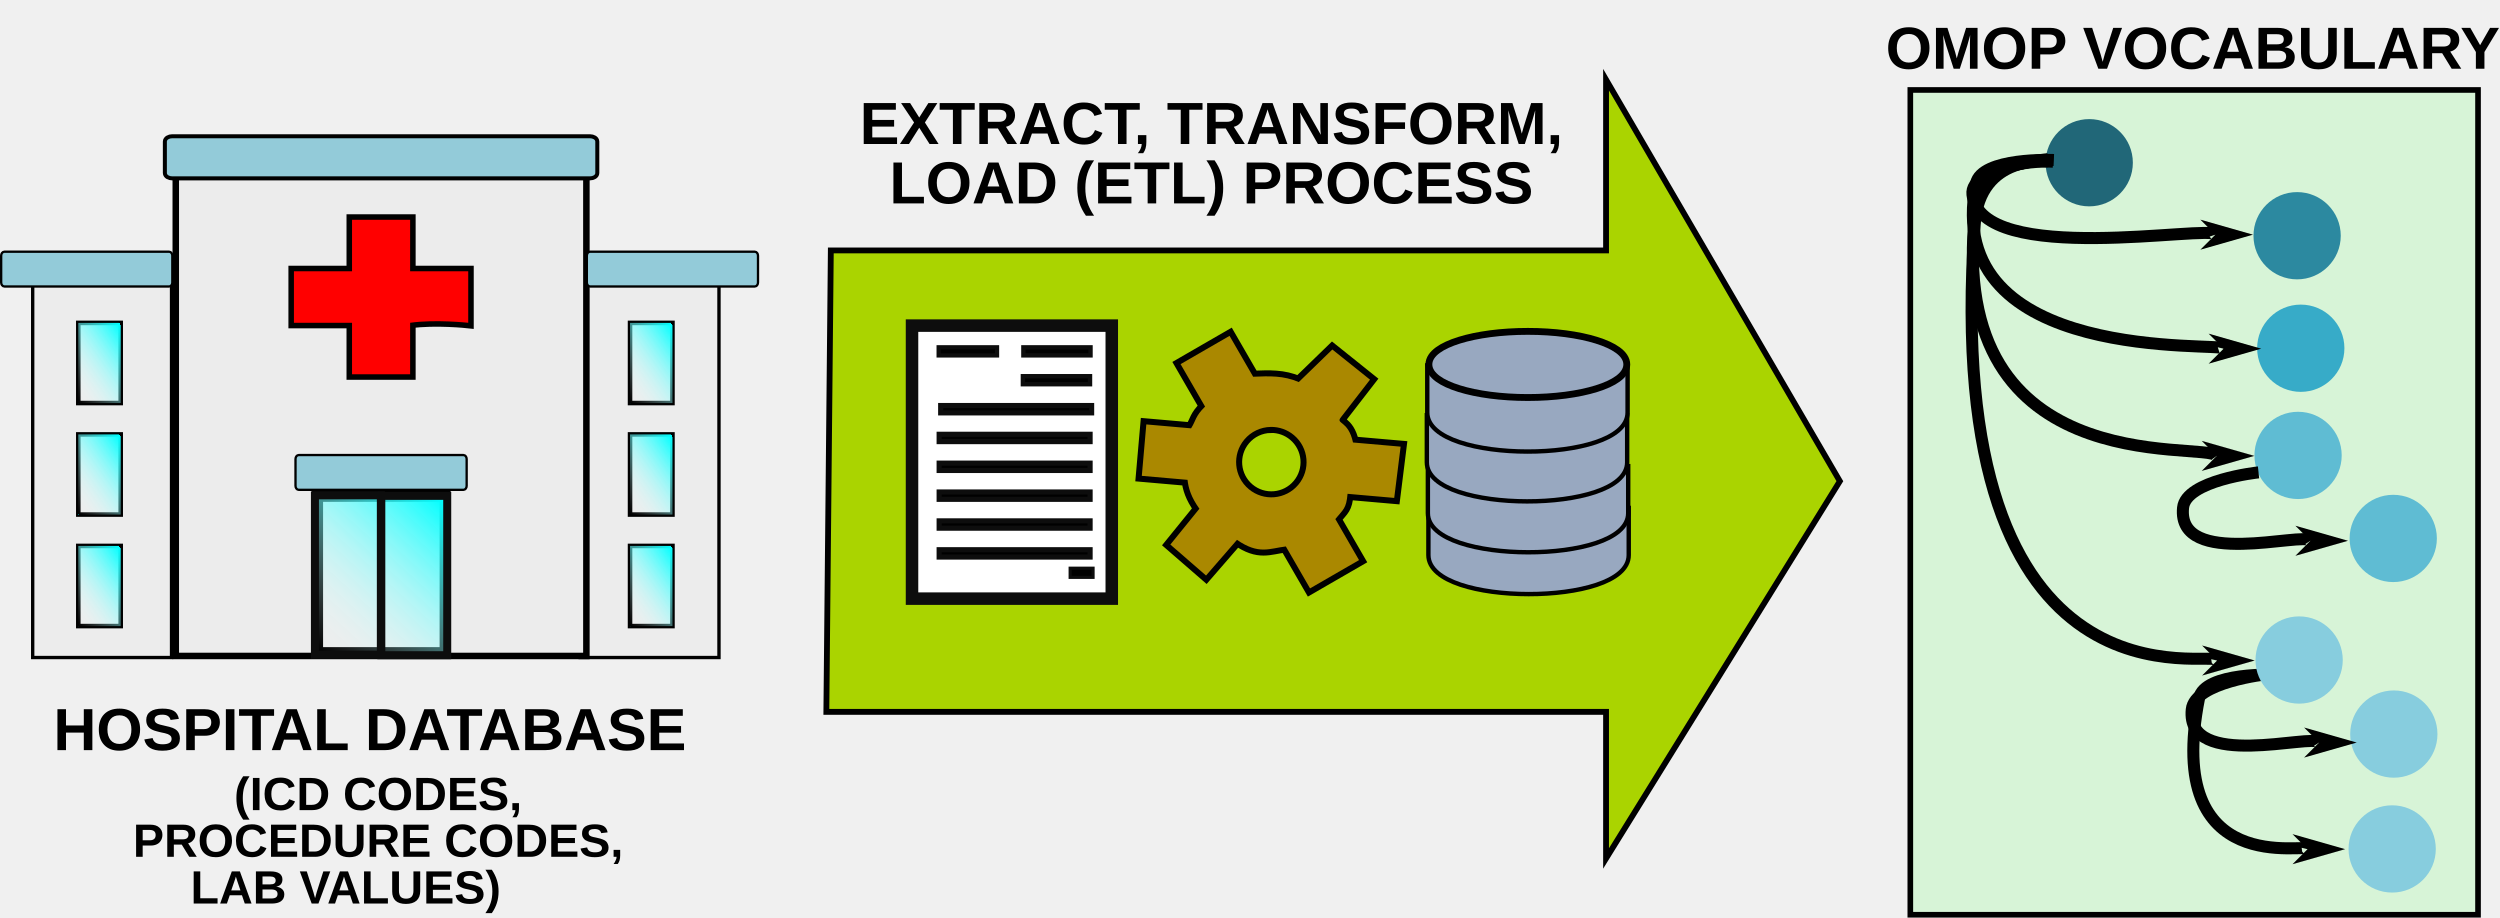
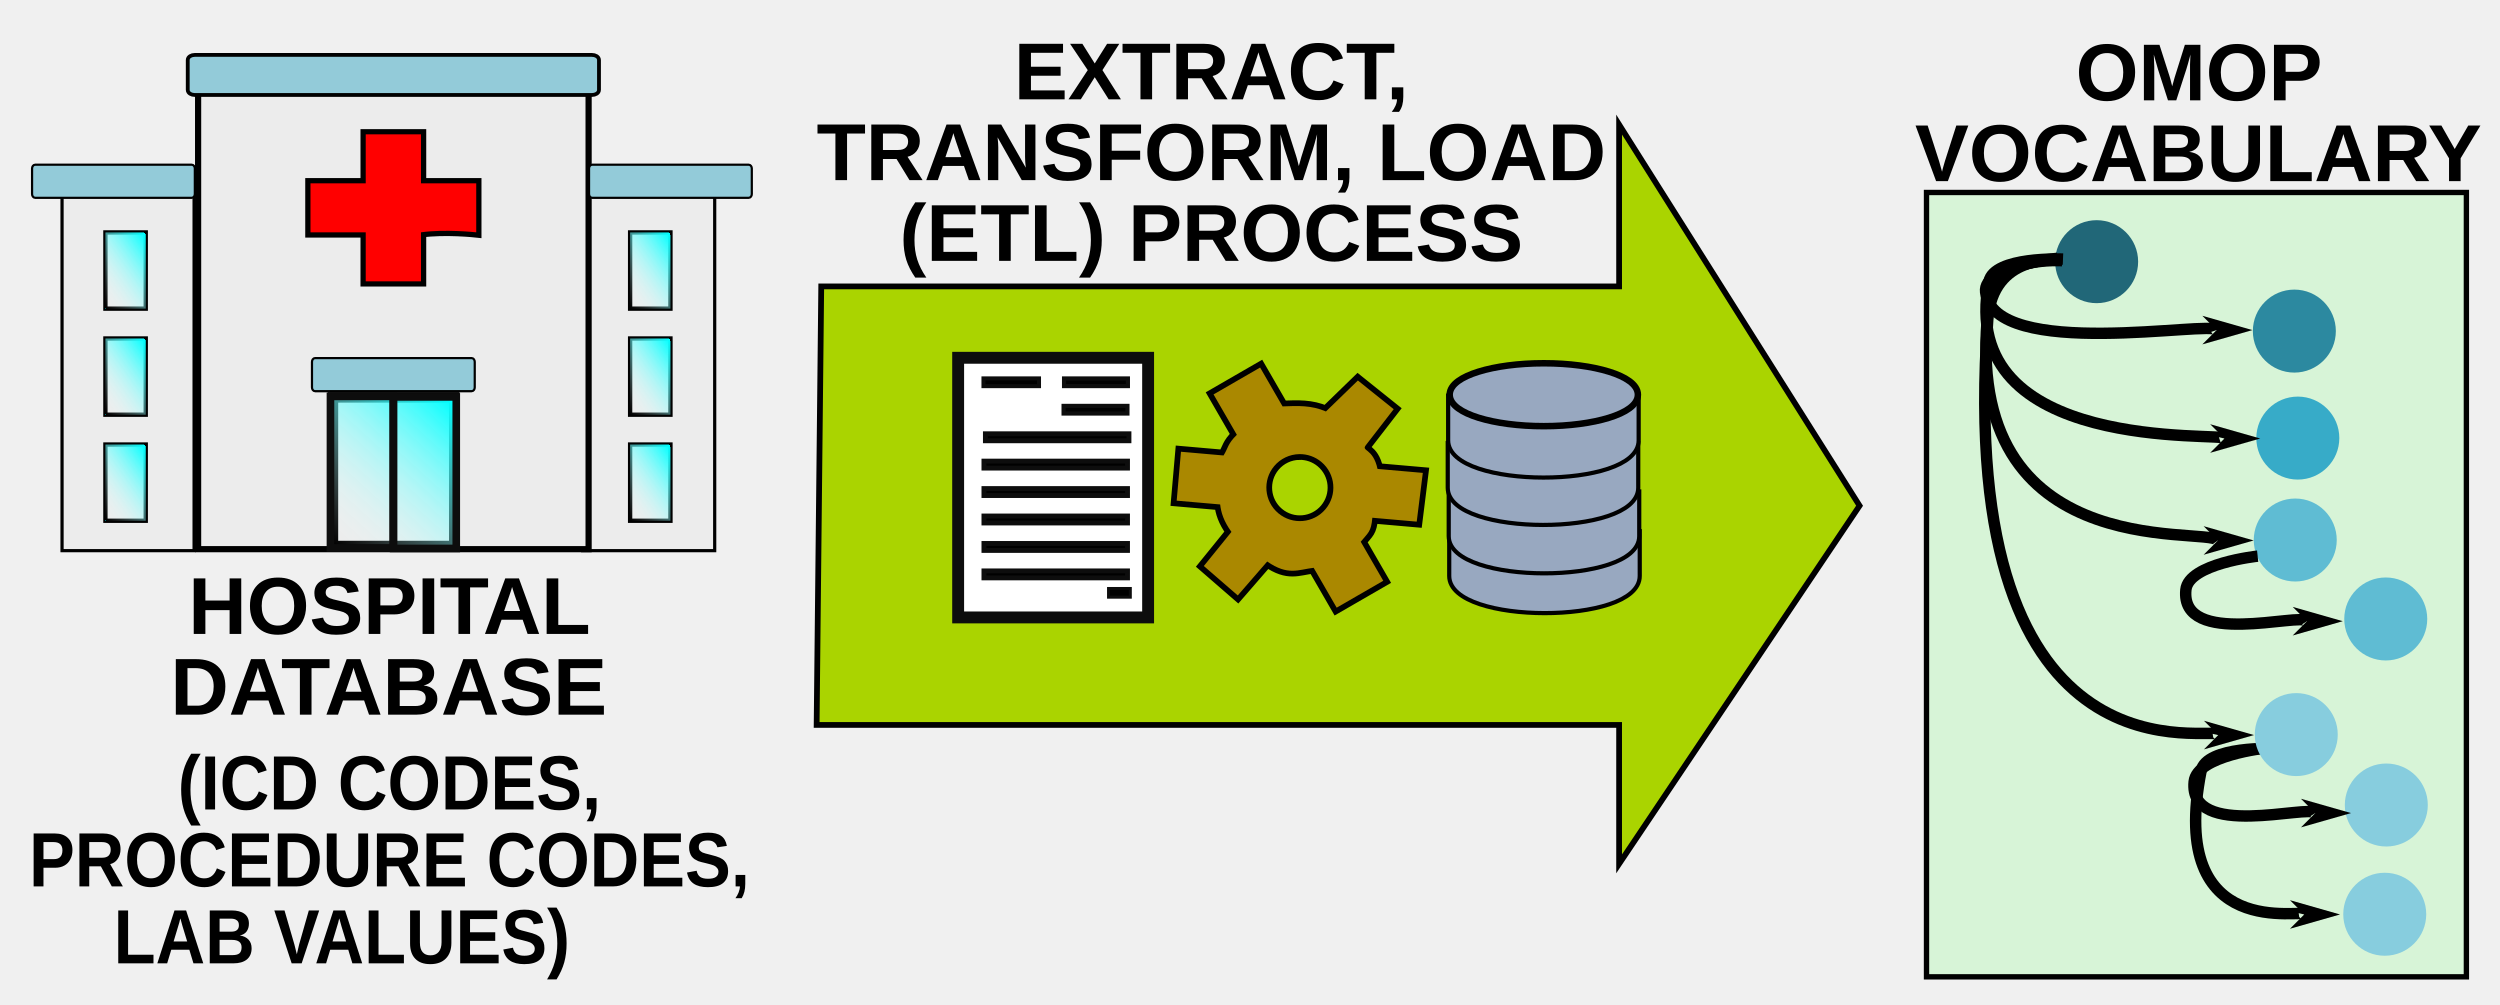
- <svg xmlns="http://www.w3.org/2000/svg" xmlns:xlink="http://www.w3.org/1999/xlink" width="207.748mm" height="76.249mm" viewBox="0 0 207.748 76.249" version="1.1" id="svg1">
+ <svg xmlns="http://www.w3.org/2000/svg" xmlns:xlink="http://www.w3.org/1999/xlink" width="218.454mm" height="87.816mm" viewBox="0 0 218.454 87.816" version="1.1" id="svg1">
  <defs id="defs1">
    <marker style="overflow:visible" id="marker429" refX="0" refY="0" orient="0" markerWidth="0.5" markerHeight="0.5" viewBox="0 0 1 1" preserveAspectRatio="xMidYMid">
      <path style="fill:context-stroke;fill-rule:evenodd;stroke:none" d="M 0,0 5,-5 -12.5,0 5,5 Z" transform="scale(-0.5)" id="path429" />
    </marker>
    <marker style="overflow:visible" id="DartArrow" refX="0" refY="0" orient="0" markerWidth="0.5" markerHeight="0.5" viewBox="0 0 1 1" preserveAspectRatio="xMidYMid">
      <path style="fill:context-stroke;fill-rule:evenodd;stroke:none" d="M 0,0 5,-5 -12.5,0 5,5 Z" transform="scale(-0.5)" id="path6" />
    </marker>
    <rect x="25.926" y="449.63" width="239.259" height="95.556" id="rect426" />
-     <rect x="285.185" y="252.593" width="259.259" height="39.259" id="rect425" />
+     <rect x="285.185" y="252.593" width="271.759" height="85.093" id="rect425" />
    <linearGradient id="linearGradient189">
      <stop style="stop-color:#00ffff;stop-opacity:1;" offset="0" id="stop190" />
      <stop style="stop-color:#ffffff;stop-opacity:0;" offset="1" id="stop191" />
    </linearGradient>
    <linearGradient xlink:href="#linearGradient189" id="linearGradient191" x1="109.285" y1="139.198" x2="84.205" y2="166.597" gradientUnits="userSpaceOnUse" spreadMethod="repeat" />
    <linearGradient xlink:href="#linearGradient189" id="linearGradient191-6" x1="109.285" y1="139.198" x2="84.205" y2="166.597" gradientUnits="userSpaceOnUse" spreadMethod="repeat" gradientTransform="matrix(0.3324885,0,0,0.5127205,115.383,34.91009)" />
    <linearGradient xlink:href="#linearGradient189" id="linearGradient192" gradientUnits="userSpaceOnUse" gradientTransform="matrix(0.3324885,0,0,0.5127205,115.383,55.90451)" x1="109.285" y1="139.198" x2="84.205" y2="166.597" spreadMethod="repeat" />
    <linearGradient xlink:href="#linearGradient189" id="linearGradient193" gradientUnits="userSpaceOnUse" gradientTransform="matrix(0.3324885,0,0,0.5127205,115.383,76.89894)" x1="109.285" y1="139.198" x2="84.205" y2="166.597" spreadMethod="repeat" />
    <linearGradient xlink:href="#linearGradient189" id="linearGradient194" gradientUnits="userSpaceOnUse" gradientTransform="matrix(0.3324885,0,0,0.5127205,11.51391,34.91009)" x1="109.285" y1="139.198" x2="84.205" y2="166.597" spreadMethod="repeat" />
    <linearGradient xlink:href="#linearGradient189" id="linearGradient195" gradientUnits="userSpaceOnUse" gradientTransform="matrix(0.3324885,0,0,0.5127205,11.51391,55.90452)" x1="109.285" y1="139.198" x2="84.205" y2="166.597" spreadMethod="repeat" />
    <linearGradient xlink:href="#linearGradient189" id="linearGradient196" gradientUnits="userSpaceOnUse" gradientTransform="matrix(0.3324885,0,0,0.5127205,11.51391,76.89894)" x1="109.285" y1="139.198" x2="84.205" y2="166.597" spreadMethod="repeat" />
    <filter id="mask-powermask-path-effect411_inverse" style="color-interpolation-filters:sRGB" height="100" width="100" x="-50" y="-50">
      <feColorMatrix id="mask-powermask-path-effect411_primitive1" values="1" type="saturate" result="fbSourceGraphic" />
      <feColorMatrix id="mask-powermask-path-effect411_primitive2" values="-1 0 0 0 1 0 -1 0 0 1 0 0 -1 0 1 0 0 0 1 0 " in="fbSourceGraphic" />
    </filter>
    <filter id="mask-powermask-path-effect412_inverse" style="color-interpolation-filters:sRGB" height="100" width="100" x="-50" y="-50">
      <feColorMatrix id="mask-powermask-path-effect412_primitive1" values="1" type="saturate" result="fbSourceGraphic" />
      <feColorMatrix id="mask-powermask-path-effect412_primitive2" values="-1 0 0 0 1 0 -1 0 0 1 0 0 -1 0 1 0 0 0 1 0 " in="fbSourceGraphic" />
    </filter>
    <filter id="mask-powermask-path-effect413_inverse" style="color-interpolation-filters:sRGB" height="100" width="100" x="-50" y="-50">
      <feColorMatrix id="mask-powermask-path-effect413_primitive1" values="1" type="saturate" result="fbSourceGraphic" />
      <feColorMatrix id="mask-powermask-path-effect413_primitive2" values="-1 0 0 0 1 0 -1 0 0 1 0 0 -1 0 1 0 0 0 1 0 " in="fbSourceGraphic" />
    </filter>
    <filter id="mask-powermask-path-effect414_inverse" style="color-interpolation-filters:sRGB" height="100" width="100" x="-50" y="-50">
      <feColorMatrix id="mask-powermask-path-effect414_primitive1" values="1" type="saturate" result="fbSourceGraphic" />
      <feColorMatrix id="mask-powermask-path-effect414_primitive2" values="-1 0 0 0 1 0 -1 0 0 1 0 0 -1 0 1 0 0 0 1 0 " in="fbSourceGraphic" />
    </filter>
    <clipPath clipPathUnits="userSpaceOnUse" id="clipPath415">
      <ellipse style="display:block;fill:#ffffff;fill-opacity:1;fill-rule:evenodd;stroke:#000000;stroke-width:4.783;stroke-miterlimit:4.9;stroke-dasharray:none;stroke-opacity:1;paint-order:markers stroke fill" id="ellipse415" cx="89.083" cy="59.248" clip-path="none" rx="3.025" ry="3.316" />
    </clipPath>
    <filter id="mask-powermask-path-effect421_inverse" style="color-interpolation-filters:sRGB" height="100" width="100" x="-50" y="-50">
      <feColorMatrix id="mask-powermask-path-effect421_primitive1" values="1" type="saturate" result="fbSourceGraphic" />
      <feColorMatrix id="mask-powermask-path-effect421_primitive2" values="-1 0 0 0 1 0 -1 0 0 1 0 0 -1 0 1 0 0 0 1 0 " in="fbSourceGraphic" />
    </filter>
    <marker style="overflow:visible" id="marker429-4" refX="0" refY="0" orient="0" markerWidth="0.5" markerHeight="0.5" viewBox="0 0 1 1" preserveAspectRatio="xMidYMid">
      <path style="fill:context-stroke;fill-rule:evenodd;stroke:none" d="M 0,0 5,-5 -12.5,0 5,5 Z" transform="scale(-0.5)" id="path429-7" />
    </marker>
    <marker style="overflow:visible" id="marker429-4-4" refX="0" refY="0" orient="0" markerWidth="0.5" markerHeight="0.5" viewBox="0 0 1 1" preserveAspectRatio="xMidYMid">
      <path style="fill:context-stroke;fill-rule:evenodd;stroke:none" d="M 0,0 5,-5 -12.5,0 5,5 Z" transform="scale(-0.5)" id="path429-7-1" />
    </marker>
    <marker style="overflow:visible" id="DartArrow-5" refX="0" refY="0" orient="0" markerWidth="0.5" markerHeight="0.5" viewBox="0 0 1 1" preserveAspectRatio="xMidYMid">
      <path style="fill:context-stroke;fill-rule:evenodd;stroke:none" d="M 0,0 5,-5 -12.5,0 5,5 Z" transform="scale(-0.5)" id="path6-7" />
    </marker>
    <marker style="overflow:visible" id="DartArrow-5-8" refX="0" refY="0" orient="0" markerWidth="0.5" markerHeight="0.5" viewBox="0 0 1 1" preserveAspectRatio="xMidYMid">
      <path style="fill:context-stroke;fill-rule:evenodd;stroke:none" d="M 0,0 5,-5 -12.5,0 5,5 Z" transform="scale(-0.5)" id="path6-7-8" />
    </marker>
    <marker style="overflow:visible" id="marker429-40" refX="0" refY="0" orient="0" markerWidth="0.5" markerHeight="0.5" viewBox="0 0 1 1" preserveAspectRatio="xMidYMid">
      <path style="fill:context-stroke;fill-rule:evenodd;stroke:none" d="M 0,0 5,-5 -12.5,0 5,5 Z" transform="scale(-0.5)" id="path429-6" />
    </marker>
-     <rect x="285.185" y="252.593" width="259.259" height="39.259" id="rect425-1" />
+     <rect x="285.185" y="252.593" width="271.759" height="52.801" id="rect425-1" />
  </defs>
-   <g id="layer1" transform="translate(-2.678454,-59.67824)">
-     <rect style="fill:#d7f4d7;fill-opacity:1;fill-rule:evenodd;stroke:#000000;stroke-width:0.938;stroke-miterlimit:4.9;stroke-dasharray:none;stroke-opacity:1;paint-order:markers stroke fill" id="rect429" width="46.707" height="68.069" x="161.659" y="67.389" />
-     <g id="g388" transform="matrix(0.4414155,0,0,0.4414155,-8.358785,39.86483)">
+   <g id="layer1" transform="translate(0.02640843,-58.26322)">
+     <g id="g388" transform="matrix(0.4414155,0,0,0.4414155,-8.358785,31.92733)">
      <rect style="fill:#ececec;fill-opacity:1;fill-rule:evenodd;stroke:#000000;stroke-width:1.268;stroke-miterlimit:4.9;stroke-opacity:1;paint-order:markers stroke fill" id="rect2-6" width="25.504" height="72.056" x="134.535" y="96.297" />
      <rect style="fill:#ececec;fill-opacity:1;fill-rule:evenodd;stroke:#000000;stroke-width:1.268;stroke-miterlimit:4.9;stroke-opacity:1;paint-order:markers stroke fill" id="rect2-6-4" width="25.504" height="72.056" x="31.476" y="96.297" />
      <rect style="fill:#ececec;fill-opacity:1;fill-rule:evenodd;stroke:#000000;stroke-width:2.451;stroke-miterlimit:4.9;stroke-opacity:1;paint-order:markers stroke fill" id="rect2" width="76.075" height="90.283" x="58.707" y="77.479" />
      <rect style="fill:#93cbd9;fill-opacity:1;fill-rule:evenodd;stroke:#000000;stroke-width:1.512;stroke-miterlimit:4.9;stroke-opacity:1;paint-order:markers stroke fill" id="rect1" width="80.653" height="7.172" x="56.419" y="70.913" rx="1.005" ry="0.623" />
      <rect style="fill:#93cbd9;fill-opacity:1;fill-rule:evenodd;stroke:#000000;stroke-width:0.877;stroke-miterlimit:4.9;stroke-opacity:1;paint-order:markers stroke fill" id="rect1-4" width="31.782" height="6.116" x="25.443" y="92.487" rx="0.396" ry="0.531" />
      <path style="fill:#ff0000;fill-opacity:1;fill-rule:evenodd;stroke:#000000;stroke-width:2.078;stroke-miterlimit:4.9;stroke-opacity:1;paint-order:markers stroke fill" d="m 80.339,95.956 h 10.937 v -9.697 h 10.937 v 9.697 h 10.937 v 9.697 c 0,0 -6.202,-0.677 -10.937,0 v 9.697 H 91.276 v -9.697 H 80.339 Z" id="path2" />
      <rect style="fill:#93cbd9;fill-opacity:1;fill-rule:evenodd;stroke:#000000;stroke-width:0.877;stroke-miterlimit:4.9;stroke-opacity:1;paint-order:markers stroke fill" id="rect1-4-8" width="31.782" height="6.116" x="135.701" y="92.487" rx="0.396" ry="0.531" />
      <rect style="fill:#93cbd9;fill-opacity:1;fill-rule:evenodd;stroke:#000000;stroke-width:0.877;stroke-miterlimit:4.9;stroke-opacity:1;paint-order:markers stroke fill" id="rect1-4-8-1" width="31.782" height="6.116" x="80.854" y="130.768" rx="0.396" ry="0.531" />
      <g id="g192" transform="translate(-0.1200886,0.308647)">
        <rect style="fill:url(#linearGradient191);fill-opacity:1;fill-rule:evenodd;stroke:#000000;stroke-width:2.078;stroke-miterlimit:4.9;stroke-opacity:1;paint-order:markers stroke fill" id="rect3" width="24.017" height="29.429" x="84.905" y="138.014" />
        <rect style="fill:none;fill-opacity:1;fill-rule:evenodd;stroke:#0d0d0d;stroke-width:1.508;stroke-miterlimit:4.9;stroke-opacity:1;paint-order:markers stroke fill" id="rect3-1-4" width="12.409" height="29.999" x="84.412" y="137.822" />
        <rect style="fill:none;fill-opacity:1;fill-rule:evenodd;stroke:#0d0d0d;stroke-width:1.508;stroke-miterlimit:4.9;stroke-opacity:1;paint-order:markers stroke fill" id="rect3-1-4-2" width="12.409" height="29.999" x="96.908" y="137.925" />
      </g>
      <rect style="fill:url(#linearGradient191-6);fill-opacity:1;fill-rule:evenodd;stroke:#000000;stroke-width:0.858;stroke-miterlimit:4.9;stroke-opacity:1;paint-order:markers stroke fill" id="rect3-7" width="7.985" height="15.089" x="143.613" y="105.673" />
      <rect style="fill:url(#linearGradient192);fill-opacity:1;fill-rule:evenodd;stroke:#000000;stroke-width:0.858;stroke-miterlimit:4.9;stroke-opacity:1;paint-order:markers stroke fill" id="rect3-7-5" width="7.985" height="15.089" x="143.613" y="126.667" />
      <rect style="fill:url(#linearGradient193);fill-opacity:1;fill-rule:evenodd;stroke:#000000;stroke-width:0.858;stroke-miterlimit:4.9;stroke-opacity:1;paint-order:markers stroke fill" id="rect3-7-5-2" width="7.985" height="15.089" x="143.613" y="147.661" />
      <rect style="fill:url(#linearGradient194);fill-opacity:1;fill-rule:evenodd;stroke:#000000;stroke-width:0.858;stroke-miterlimit:4.9;stroke-opacity:1;paint-order:markers stroke fill" id="rect3-7-8" width="7.985" height="15.089" x="39.744" y="105.673" />
      <rect style="fill:url(#linearGradient195);fill-opacity:1;fill-rule:evenodd;stroke:#000000;stroke-width:0.858;stroke-miterlimit:4.9;stroke-opacity:1;paint-order:markers stroke fill" id="rect3-7-5-3" width="7.985" height="15.089" x="39.744" y="126.667" />
      <rect style="fill:url(#linearGradient196);fill-opacity:1;fill-rule:evenodd;stroke:#000000;stroke-width:0.858;stroke-miterlimit:4.9;stroke-opacity:1;paint-order:markers stroke fill" id="rect3-7-5-2-0" width="7.985" height="15.089" x="39.744" y="147.661" />
    </g>
-     <path style="fill:#aad400;fill-opacity:1;fill-rule:evenodd;stroke:#000000;stroke-width:0.968;stroke-miterlimit:4.9;stroke-dasharray:none;stroke-opacity:1;paint-order:markers stroke fill" d="M 71.959,80.73 71.592,118.592 h 64.79 v 11.574 L 155.287,99.661 136.382,67.194 v 13.536 z" id="path425" />
-     <g id="g425" transform="translate(-10.91783,-0.9799383)">
-       <rect style="fill:#ffffff;fill-opacity:1;fill-rule:evenodd;stroke:#0d0d0d;stroke-width:2.078;stroke-miterlimit:4.9;stroke-opacity:1;paint-order:markers stroke fill" id="rect388" width="15.56" height="21.649" x="89.904" y="88.236" />
-       <rect style="fill:#000000;fill-opacity:1;fill-rule:evenodd;stroke:#0d0d0d;stroke-width:0.723;stroke-miterlimit:4.9;stroke-opacity:1;paint-order:markers stroke fill" id="rect389" width="5.22" height="0.308" x="98.818" y="89.702" />
-       <rect style="fill:#000000;fill-opacity:1;fill-rule:evenodd;stroke:#0d0d0d;stroke-width:0.698;stroke-miterlimit:4.9;stroke-opacity:1;paint-order:markers stroke fill" id="rect389-6" width="4.506" height="0.332" x="91.77" y="89.69" />
-       <rect style="fill:#000000;fill-opacity:1;fill-rule:evenodd;stroke:#0d0d0d;stroke-width:0.853;stroke-miterlimit:4.9;stroke-opacity:1;paint-order:markers stroke fill" id="rect389-5" width="12.117" height="0.185" x="91.979" y="94.57" />
-       <rect style="fill:#000000;fill-opacity:1;fill-rule:evenodd;stroke:#0d0d0d;stroke-width:0.723;stroke-miterlimit:4.9;stroke-opacity:1;paint-order:markers stroke fill" id="rect389-5-2" width="5.22" height="0.308" x="98.777" y="92.1" />
-       <rect style="fill:#000000;fill-opacity:1;fill-rule:evenodd;stroke:#0d0d0d;stroke-width:0.852;stroke-miterlimit:4.9;stroke-opacity:1;paint-order:markers stroke fill" id="rect389-1" width="12.119" height="0.184" x="91.851" y="96.959" />
-       <rect style="fill:#000000;fill-opacity:1;fill-rule:evenodd;stroke:#0d0d0d;stroke-width:0.852;stroke-miterlimit:4.9;stroke-opacity:1;paint-order:markers stroke fill" id="rect389-5-5" width="12.119" height="0.184" x="91.851" y="99.357" />
-       <rect style="fill:#000000;fill-opacity:1;fill-rule:evenodd;stroke:#0d0d0d;stroke-width:0.852;stroke-miterlimit:4.9;stroke-opacity:1;paint-order:markers stroke fill" id="rect389-0" width="12.119" height="0.184" x="91.851" y="101.755" />
-       <rect style="fill:#000000;fill-opacity:1;fill-rule:evenodd;stroke:#0d0d0d;stroke-width:0.852;stroke-miterlimit:4.9;stroke-opacity:1;paint-order:markers stroke fill" id="rect389-5-1" width="12.119" height="0.184" x="91.851" y="104.154" />
-       <rect style="fill:#000000;fill-opacity:1;fill-rule:evenodd;stroke:#0d0d0d;stroke-width:0.852;stroke-miterlimit:4.9;stroke-opacity:1;paint-order:markers stroke fill" id="rect389-1-8" width="12.119" height="0.184" x="91.851" y="106.552" />
-       <rect style="fill:#000000;fill-opacity:1;fill-rule:evenodd;stroke:#0d0d0d;stroke-width:0.519;stroke-miterlimit:4.9;stroke-opacity:1;paint-order:markers stroke fill" id="rect389-6-5" width="1.646" height="0.503" x="102.654" y="108.004" />
+     <g id="g4" transform="translate(5.231741)">
+       <g id="g1" transform="translate(0,2.790432)">
+         <path style="fill:#aad400;fill-opacity:1;fill-rule:evenodd;stroke:#000000;stroke-width:1.007;stroke-miterlimit:4.9;stroke-dasharray:none;stroke-opacity:1;paint-order:markers stroke fill" d="M 66.752,80.751 66.355,118.568 h 70.119 v 11.561 L 156.934,99.659 136.474,67.231 v 13.52 z" id="path425" />
+         <g id="g425" transform="translate(-10.91783,-0.9799383)">
+           <rect style="fill:#ffffff;fill-opacity:1;fill-rule:evenodd;stroke:#0d0d0d;stroke-width:2.078;stroke-miterlimit:4.9;stroke-opacity:1;paint-order:markers stroke fill" id="rect388" width="15.56" height="21.649" x="89.904" y="88.236" />
+           <rect style="fill:#000000;fill-opacity:1;fill-rule:evenodd;stroke:#0d0d0d;stroke-width:0.723;stroke-miterlimit:4.9;stroke-opacity:1;paint-order:markers stroke fill" id="rect389" width="5.22" height="0.308" x="98.818" y="89.702" />
+           <rect style="fill:#000000;fill-opacity:1;fill-rule:evenodd;stroke:#0d0d0d;stroke-width:0.698;stroke-miterlimit:4.9;stroke-opacity:1;paint-order:markers stroke fill" id="rect389-6" width="4.506" height="0.332" x="91.77" y="89.69" />
+           <rect style="fill:#000000;fill-opacity:1;fill-rule:evenodd;stroke:#0d0d0d;stroke-width:0.853;stroke-miterlimit:4.9;stroke-opacity:1;paint-order:markers stroke fill" id="rect389-5" width="12.117" height="0.185" x="91.979" y="94.57" />
+           <rect style="fill:#000000;fill-opacity:1;fill-rule:evenodd;stroke:#0d0d0d;stroke-width:0.723;stroke-miterlimit:4.9;stroke-opacity:1;paint-order:markers stroke fill" id="rect389-5-2" width="5.22" height="0.308" x="98.777" y="92.1" />
+           <rect style="fill:#000000;fill-opacity:1;fill-rule:evenodd;stroke:#0d0d0d;stroke-width:0.852;stroke-miterlimit:4.9;stroke-opacity:1;paint-order:markers stroke fill" id="rect389-1" width="12.119" height="0.184" x="91.851" y="96.959" />
+           <rect style="fill:#000000;fill-opacity:1;fill-rule:evenodd;stroke:#0d0d0d;stroke-width:0.852;stroke-miterlimit:4.9;stroke-opacity:1;paint-order:markers stroke fill" id="rect389-5-5" width="12.119" height="0.184" x="91.851" y="99.357" />
+           <rect style="fill:#000000;fill-opacity:1;fill-rule:evenodd;stroke:#0d0d0d;stroke-width:0.852;stroke-miterlimit:4.9;stroke-opacity:1;paint-order:markers stroke fill" id="rect389-0" width="12.119" height="0.184" x="91.851" y="101.755" />
+           <rect style="fill:#000000;fill-opacity:1;fill-rule:evenodd;stroke:#0d0d0d;stroke-width:0.852;stroke-miterlimit:4.9;stroke-opacity:1;paint-order:markers stroke fill" id="rect389-5-1" width="12.119" height="0.184" x="91.851" y="104.154" />
+           <rect style="fill:#000000;fill-opacity:1;fill-rule:evenodd;stroke:#0d0d0d;stroke-width:0.852;stroke-miterlimit:4.9;stroke-opacity:1;paint-order:markers stroke fill" id="rect389-1-8" width="12.119" height="0.184" x="91.851" y="106.552" />
+           <rect style="fill:#000000;fill-opacity:1;fill-rule:evenodd;stroke:#0d0d0d;stroke-width:0.519;stroke-miterlimit:4.9;stroke-opacity:1;paint-order:markers stroke fill" id="rect389-6-5" width="1.646" height="0.503" x="102.654" y="108.004" />
+         </g>
+         <g id="g424" transform="translate(-30.64947,7.499445)">
+           <path id="rect424-4-0-7" style="fill:#98a8c0;fill-opacity:1;fill-rule:evenodd;stroke:#000000;stroke-width:0.733;stroke-miterlimit:4.9;paint-order:markers stroke fill" d="m 152.21,94.572 h 16.281 v 3.73 c 0,4.104 -16.281,4.065 -16.281,0 z" />
+           <path id="rect424-4-0" style="fill:#98a8c0;fill-opacity:1;fill-rule:evenodd;stroke:#000000;stroke-width:0.733;stroke-miterlimit:4.9;paint-order:markers stroke fill" d="m 152.166,91.096 h 16.281 v 3.73 c 0,4.104 -16.281,4.065 -16.281,0 z" />
+           <path id="rect424-4" style="fill:#98a8c0;fill-opacity:1;fill-rule:evenodd;stroke:#000000;stroke-width:0.733;stroke-miterlimit:4.9;paint-order:markers stroke fill" d="m 152.08,86.867 h 16.281 v 3.73 c 0,4.104 -16.281,4.065 -16.281,0 z" />
+           <path id="rect424" style="fill:#98a8c0;fill-opacity:1;fill-rule:evenodd;stroke:#000000;stroke-width:0.733;stroke-miterlimit:4.9;paint-order:markers stroke fill" d="m 152.115,82.727 h 16.281 v 3.73 c 0,4.104 -16.281,4.065 -16.281,0 z" />
+           <ellipse style="fill:#98a8c0;fill-opacity:1;fill-rule:evenodd;stroke:#000000;stroke-width:1.138;stroke-miterlimit:4.9;stroke-dasharray:none;stroke-opacity:1;paint-order:markers stroke fill" id="path423" cx="160.29" cy="82.464" rx="7.938" ry="2.464" />
+         </g>
+         <path id="path416" clip-path="none" mask="none" style="fill:#aa8800;fill-opacity:1;fill-rule:evenodd;stroke:#000000;stroke-width:1;stroke-miterlimit:4.9;stroke-dasharray:none;stroke-opacity:1;paint-order:markers stroke fill" d="m 104.853,87.588 -4.07,2.35 2.037,3.528 c -0.829,0.815 -0.752,1.161 -1.164,1.807 l -3.72,-0.326 -0.374,4.274 3.799,0.332 c 0.077,0.69 0.299,1.444 0.987,2.399 l -2.414,2.979 2.965,2.572 2.572,-2.965 c 1.825,1.264 2.703,0.709 4.06,0.55 l 2.012,3.484 4.07,-2.35 -1.969,-3.411 c 0.651,-0.806 0.911,-0.853 1.015,-2.097 l 3.878,0.34 0.532,-4.26 -3.957,-0.346 c -0.401,-1.86 -1.457,-1.511 -1.014,-2.083 0.809,-1.046 2.428,-3.137 2.428,-3.137 l -3.131,-2.507 -2.789,2.707 c -1.281,-0.553 -2.457,-0.497 -3.791,-0.443 z m 3.426,7.566 a 2.926,2.926 44.122 0 1 1.928,0.685 2.926,2.926 44.122 0 1 0.361,4.123 2.926,2.926 44.122 0 1 -4.123,0.361 2.926,2.926 44.122 0 1 -0.361,-4.123 2.926,2.926 44.122 0 1 2.195,-1.045 z" />
+       </g>
+       <text xml:space="preserve" transform="matrix(0.2645833,0,0,0.2645833,-10.81984,-5.359037)" id="text425" style="font-weight:bold;font-size:26.667px;line-height:1;font-family:Arial;-inkscape-font-specification:'Arial Bold';text-align:center;writing-mode:lr-tb;direction:ltr;white-space:pre;shape-inside:url(#rect425);display:inline;fill:#000000;fill-opacity:1;fill-rule:evenodd;stroke:none;stroke-width:3.78;stroke-miterlimit:4.9;stroke-dasharray:none;stroke-opacity:1;paint-order:markers stroke fill" x="-109.763" y="0">
+         <tspan x="355.877" y="273.279" id="tspan2">EXTRACT, </tspan>
+         <tspan x="290.707" y="299.945" id="tspan7">TRANSFORM, LOAD </tspan>
+         <tspan x="318.097" y="326.612" id="tspan9">(ETL) PROCESS</tspan>
+       </text>
    </g>
-     <g id="g424" transform="translate(-30.64947,7.499445)">
-       <path id="rect424-4-0-7" style="fill:#98a8c0;fill-opacity:1;fill-rule:evenodd;stroke:#000000;stroke-width:0.733;stroke-miterlimit:4.9;paint-order:markers stroke fill" d="m 152.21,94.572 h 16.281 v 3.73 c 0,4.104 -16.281,4.065 -16.281,0 z" />
-       <path id="rect424-4-0" style="fill:#98a8c0;fill-opacity:1;fill-rule:evenodd;stroke:#000000;stroke-width:0.733;stroke-miterlimit:4.9;paint-order:markers stroke fill" d="m 152.166,91.096 h 16.281 v 3.73 c 0,4.104 -16.281,4.065 -16.281,0 z" />
-       <path id="rect424-4" style="fill:#98a8c0;fill-opacity:1;fill-rule:evenodd;stroke:#000000;stroke-width:0.733;stroke-miterlimit:4.9;paint-order:markers stroke fill" d="m 152.08,86.867 h 16.281 v 3.73 c 0,4.104 -16.281,4.065 -16.281,0 z" />
-       <path id="rect424" style="fill:#98a8c0;fill-opacity:1;fill-rule:evenodd;stroke:#000000;stroke-width:0.733;stroke-miterlimit:4.9;paint-order:markers stroke fill" d="m 152.115,82.727 h 16.281 v 3.73 c 0,4.104 -16.281,4.065 -16.281,0 z" />
-       <ellipse style="fill:#98a8c0;fill-opacity:1;fill-rule:evenodd;stroke:#000000;stroke-width:1.138;stroke-miterlimit:4.9;stroke-dasharray:none;stroke-opacity:1;paint-order:markers stroke fill" id="path423" cx="160.29" cy="82.464" rx="7.938" ry="2.464" />
+     <text xml:space="preserve" transform="matrix(0.2645833,0,0,0.2645833,80.66151,-5.272392)" id="text425-4" style="font-weight:bold;font-size:26.667px;line-height:1;font-family:Arial;-inkscape-font-specification:'Arial Bold';text-align:center;writing-mode:lr-tb;direction:ltr;white-space:pre;shape-inside:url(#rect425-1);display:inline;fill:#000000;fill-opacity:1;fill-rule:evenodd;stroke:none;stroke-width:3.78;stroke-miterlimit:4.9;stroke-dasharray:none;stroke-opacity:1;paint-order:markers stroke fill" x="-109.763" y="0">
+       <tspan x="380.564" y="273.279" id="tspan10">OMOP </tspan>
+       <tspan x="327.485" y="299.945" id="tspan11">VOCABULARY</tspan>
+     </text>
+     <text xml:space="preserve" transform="matrix(0.2645833,0,0,0.2645833,-4.570602,-10.77884)" id="text426" style="font-weight:bold;font-size:26.667px;line-height:1;font-family:Arial;-inkscape-font-specification:'Arial Bold';text-align:center;writing-mode:lr-tb;direction:ltr;white-space:pre;shape-inside:url(#rect426);display:inline;fill:#000000;fill-opacity:1;fill-rule:evenodd;stroke:none;stroke-width:3.78;stroke-miterlimit:4.9;stroke-dasharray:none;stroke-opacity:1;paint-order:markers stroke fill">
+       <tspan x="79.377" y="470.316" id="tspan12">HOSPITAL </tspan>
+       <tspan x="73.459" y="496.982" id="tspan13">DATABASE </tspan>
+     </text>
+     <text xml:space="preserve" style="font-weight:bold;font-size:5.998px;line-height:1;font-family:Arial;-inkscape-font-specification:'Arial Bold';text-align:center;writing-mode:lr-tb;direction:ltr;text-anchor:middle;white-space:pre;inline-size:71.581;display:inline;fill:#000000;fill-opacity:1;fill-rule:evenodd;stroke:none;stroke-width:1;stroke-miterlimit:4.9;stroke-dasharray:none;stroke-opacity:1;paint-order:markers stroke fill" x="73.887" y="125.628" id="text427" transform="matrix(1,0,0,1.120849,-39.88445,-11.8151)">
+       <tspan x="73.887" y="125.628" id="tspan14">(ICD CODES,<tspan y="125.628" id="tspan15"> </tspan>
+       </tspan>
+       <tspan x="73.887" y="131.626" id="tspan16">PROCEDURE CODES,<tspan y="131.626" id="tspan17"> </tspan>
+       </tspan>
+       <tspan x="73.887" y="137.624" id="tspan18">LAB VALUES)</tspan>
+     </text>
+     <g id="g2" transform="translate(6.890191,7.927898)">
+       <rect style="fill:#d7f4d7;fill-opacity:1;fill-rule:evenodd;stroke:#000000;stroke-width:0.938;stroke-miterlimit:4.9;stroke-dasharray:none;stroke-opacity:1;paint-order:markers stroke fill" id="rect429" width="46.707" height="68.069" x="161.659" y="67.389" />
+       <circle style="fill:#216778;fill-opacity:1;fill-rule:evenodd;stroke:none;stroke-width:0.673;stroke-miterlimit:4.9;stroke-dasharray:none;stroke-opacity:1;paint-order:markers stroke fill" id="path427" cx="176.291" cy="73.201" r="3.626" />
+       <circle style="fill:#2c89a0;fill-opacity:1;fill-rule:evenodd;stroke:none;stroke-width:0.673;stroke-miterlimit:4.9;stroke-dasharray:none;stroke-opacity:1;paint-order:markers stroke fill" id="path427-7" cx="193.567" cy="79.267" r="3.626" />
+       <circle style="fill:#37abc8;fill-opacity:1;fill-rule:evenodd;stroke:none;stroke-width:0.673;stroke-miterlimit:4.9;stroke-dasharray:none;stroke-opacity:1;paint-order:markers stroke fill" id="path427-7-1" cx="193.871" cy="88.616" r="3.626" />
+       <circle style="fill:#5fbcd3;fill-opacity:1;fill-rule:evenodd;stroke:none;stroke-width:0.673;stroke-miterlimit:4.9;stroke-dasharray:none;stroke-opacity:1;paint-order:markers stroke fill" id="path427-7-1-1" cx="193.646" cy="97.523" r="3.626" />
+       <circle style="fill:#87cdde;fill-opacity:1;fill-rule:evenodd;stroke:none;stroke-width:0.673;stroke-miterlimit:4.9;stroke-dasharray:none;stroke-opacity:1;paint-order:markers stroke fill" id="path427-7-1-1-5" cx="201.603" cy="120.679" r="3.626" />
+       <circle style="fill:#87cdde;fill-opacity:1;fill-rule:evenodd;stroke:none;stroke-width:0.673;stroke-miterlimit:4.9;stroke-dasharray:none;stroke-opacity:1;paint-order:markers stroke fill" id="path427-7-1-1-5-7" cx="201.466" cy="130.224" r="3.626" />
+       <circle style="fill:#5fbcd3;fill-opacity:1;fill-rule:evenodd;stroke:none;stroke-width:0.673;stroke-miterlimit:4.9;stroke-dasharray:none;stroke-opacity:1;paint-order:markers stroke fill" id="path427-7-1-1-5-3-3" cx="201.554" cy="104.422" r="3.626" />
+       <path style="fill:none;fill-opacity:1;fill-rule:evenodd;stroke:#000000;stroke-width:1;stroke-miterlimit:4.9;stroke-dasharray:none;stroke-opacity:1;marker-end:url(#DartArrow);paint-order:markers stroke fill" d="m 172.861,72.907 c 0,0 -6.538,0.646 -6.272,2.94 0.704,6.066 19.896,2.459 20.187,3.332" id="path428" />
+       <path style="fill:none;fill-opacity:1;fill-rule:evenodd;stroke:#000000;stroke-width:1;stroke-miterlimit:4.9;stroke-dasharray:none;stroke-opacity:1;marker-end:url(#DartArrow-5);paint-order:markers stroke fill" d="m 190.361,98.932 c 0,0 -6.044,0.642 -6.272,2.94 -0.507,5.116 10.079,1.961 10.583,2.744" id="path428-8" />
+       <path style="fill:none;fill-opacity:1;fill-rule:evenodd;stroke:#000000;stroke-width:1;stroke-miterlimit:4.9;stroke-dasharray:none;stroke-opacity:1;marker-end:url(#DartArrow-5-8);paint-order:markers stroke fill" d="m 191.084,115.699 c 0,0 -6.044,0.642 -6.272,2.94 -0.507,5.116 10.079,1.961 10.583,2.744" id="path428-8-4" />
+       <path style="fill:none;fill-opacity:1;fill-rule:evenodd;stroke:#000000;stroke-width:1;stroke-miterlimit:4.9;stroke-dasharray:none;stroke-opacity:1;marker-end:url(#marker429);paint-order:markers stroke fill" d="m 173.35,72.974 c 0,0 -6.031,-0.25 -6.468,1.96 -3.002,15.198 20.718,13.131 20.579,13.719" id="path428-3" />
+       <path style="fill:none;fill-opacity:1;fill-rule:evenodd;stroke:#000000;stroke-width:1;stroke-miterlimit:4.9;stroke-dasharray:none;stroke-opacity:1;marker-end:url(#marker429-4);paint-order:markers stroke fill" d="m 173.29,73.117 c 0,0 -5.842,-0.375 -6.322,3.007 -3.393,23.908 19.016,20.163 19.92,21.438" id="path428-3-6" />
+       <path style="fill:none;fill-opacity:1;fill-rule:evenodd;stroke:#000000;stroke-width:1;stroke-miterlimit:4.9;stroke-dasharray:none;stroke-opacity:1;marker-end:url(#marker429-4-4);paint-order:markers stroke fill" d="m 172.922,73.075 c 0,0 -5.731,-0.662 -6.146,5.211 -2.97,42.094 20.379,35.188 20.142,36.28" id="path428-3-6-8" />
+       <path style="fill:none;fill-opacity:1;fill-rule:evenodd;stroke:#000000;stroke-width:1;stroke-miterlimit:4.9;stroke-dasharray:none;stroke-opacity:1;marker-end:url(#marker429-40);paint-order:markers stroke fill" d="m 191.886,115.74 c 0,0 -6.031,-0.25 -6.468,1.96 -3.002,15.198 9.154,11.955 9.015,12.543" id="path428-3-3" />
+       <circle style="fill:#87cdde;fill-opacity:1;fill-rule:evenodd;stroke:none;stroke-width:0.673;stroke-miterlimit:4.9;stroke-dasharray:none;stroke-opacity:1;paint-order:markers stroke fill" id="path427-7-1-1-5-3" cx="193.734" cy="114.525" r="3.626" />
    </g>
-     <path id="path416" clip-path="none" mask="none" style="fill:#aa8800;fill-opacity:1;fill-rule:evenodd;stroke:#000000;stroke-width:1;stroke-miterlimit:4.9;stroke-dasharray:none;stroke-opacity:1;paint-order:markers stroke fill" d="m 104.853,87.588 -4.07,2.35 2.037,3.528 c -0.829,0.815 -0.752,1.161 -1.164,1.807 l -3.72,-0.326 -0.374,4.274 3.799,0.332 c 0.077,0.69 0.299,1.444 0.987,2.399 l -2.414,2.979 2.965,2.572 2.572,-2.965 c 1.825,1.264 2.703,0.709 4.06,0.55 l 2.012,3.484 4.07,-2.35 -1.969,-3.411 c 0.651,-0.806 0.911,-0.853 1.015,-2.097 l 3.878,0.34 0.532,-4.26 -3.957,-0.346 c -0.401,-1.86 -1.457,-1.511 -1.014,-2.083 0.809,-1.046 2.428,-3.137 2.428,-3.137 l -3.131,-2.507 -2.789,2.707 c -1.281,-0.553 -2.457,-0.497 -3.791,-0.443 z m 3.426,7.566 a 2.926,2.926 44.122 0 1 1.928,0.685 2.926,2.926 44.122 0 1 0.361,4.123 2.926,2.926 44.122 0 1 -4.123,0.361 2.926,2.926 44.122 0 1 -0.361,-4.123 2.926,2.926 44.122 0 1 2.195,-1.045 z" />
-     <text xml:space="preserve" transform="matrix(0.2645833,0,0,0.2645833,-6.410115,0.9799383)" id="text425" style="font-weight:bold;font-size:18.667px;line-height:1;font-family:Arial;-inkscape-font-specification:'Arial Bold';text-align:center;writing-mode:lr-tb;direction:ltr;white-space:pre;shape-inside:url(#rect425);display:inline;fill:#000000;fill-opacity:1;fill-rule:evenodd;stroke:none;stroke-width:3.78;stroke-miterlimit:4.9;stroke-dasharray:none;stroke-opacity:1;paint-order:markers stroke fill" x="-109.763" y="0">
-       <tspan x="304.374" y="267.073" id="tspan1">EXTRACT, TRANSFORM, </tspan>
-       <tspan x="313.703" y="285.739" id="tspan2">LOAD (ETL) PROCESS</tspan>
-     </text>
-     <text xml:space="preserve" transform="matrix(0.2645833,0,0,0.2645833,75.14936,-5.272392)" id="text425-4" style="font-weight:bold;font-size:18.667px;line-height:1;font-family:Arial;-inkscape-font-specification:'Arial Bold';text-align:center;writing-mode:lr-tb;direction:ltr;white-space:pre;shape-inside:url(#rect425-1);display:inline;fill:#000000;fill-opacity:1;fill-rule:evenodd;stroke:none;stroke-width:3.78;stroke-miterlimit:4.9;stroke-dasharray:none;stroke-opacity:1;paint-order:markers stroke fill" x="-109.763" y="0">
-       <tspan x="318.365" y="267.073" id="tspan3">OMOP VOCABULARY</tspan>
-     </text>
-     <text xml:space="preserve" transform="matrix(0.2645833,0,0,0.2645833,-5.095679,-0.7839506)" id="text426" style="font-weight:bold;font-size:18.667px;line-height:1;font-family:Arial;-inkscape-font-specification:'Arial Bold';text-align:center;writing-mode:lr-tb;direction:ltr;white-space:pre;shape-inside:url(#rect426);display:inline;fill:#000000;fill-opacity:1;fill-rule:evenodd;stroke:none;stroke-width:3.78;stroke-miterlimit:4.9;stroke-dasharray:none;stroke-opacity:1;paint-order:markers stroke fill">
-       <tspan x="46.17" y="464.11" id="tspan4">HOSPITAL DATABASE </tspan>
-     </text>
-     <text xml:space="preserve" style="font-weight:bold;font-size:3.881px;line-height:1;font-family:Arial;-inkscape-font-specification:'Arial Bold';text-align:center;writing-mode:lr-tb;direction:ltr;text-anchor:middle;white-space:pre;inline-size:44.02;display:inline;fill:#000000;fill-opacity:1;fill-rule:evenodd;stroke:none;stroke-width:1;stroke-miterlimit:4.9;stroke-dasharray:none;stroke-opacity:1;paint-order:markers stroke fill" x="73.887" y="125.628" id="text427" transform="translate(-39.78549,1.371914)">
-       <tspan x="73.887" y="125.628" id="tspan5">(ICD CODES,<tspan y="125.628" id="tspan6"> </tspan>
-       </tspan>
-       <tspan x="73.887" y="129.509" id="tspan7">PROCEDURE CODES,<tspan y="129.509" id="tspan8"> </tspan>
-       </tspan>
-       <tspan x="73.887" y="133.389" id="tspan9">LAB VALUES)</tspan>
-     </text>
-     <circle style="fill:#216778;fill-opacity:1;fill-rule:evenodd;stroke:none;stroke-width:0.673;stroke-miterlimit:4.9;stroke-dasharray:none;stroke-opacity:1;paint-order:markers stroke fill" id="path427" cx="176.291" cy="73.201" r="3.626" />
-     <circle style="fill:#2c89a0;fill-opacity:1;fill-rule:evenodd;stroke:none;stroke-width:0.673;stroke-miterlimit:4.9;stroke-dasharray:none;stroke-opacity:1;paint-order:markers stroke fill" id="path427-7" cx="193.567" cy="79.267" r="3.626" />
-     <circle style="fill:#37abc8;fill-opacity:1;fill-rule:evenodd;stroke:none;stroke-width:0.673;stroke-miterlimit:4.9;stroke-dasharray:none;stroke-opacity:1;paint-order:markers stroke fill" id="path427-7-1" cx="193.871" cy="88.616" r="3.626" />
-     <circle style="fill:#5fbcd3;fill-opacity:1;fill-rule:evenodd;stroke:none;stroke-width:0.673;stroke-miterlimit:4.9;stroke-dasharray:none;stroke-opacity:1;paint-order:markers stroke fill" id="path427-7-1-1" cx="193.646" cy="97.523" r="3.626" />
-     <circle style="fill:#87cdde;fill-opacity:1;fill-rule:evenodd;stroke:none;stroke-width:0.673;stroke-miterlimit:4.9;stroke-dasharray:none;stroke-opacity:1;paint-order:markers stroke fill" id="path427-7-1-1-5" cx="201.603" cy="120.679" r="3.626" />
-     <circle style="fill:#87cdde;fill-opacity:1;fill-rule:evenodd;stroke:none;stroke-width:0.673;stroke-miterlimit:4.9;stroke-dasharray:none;stroke-opacity:1;paint-order:markers stroke fill" id="path427-7-1-1-5-7" cx="201.466" cy="130.224" r="3.626" />
-     <circle style="fill:#5fbcd3;fill-opacity:1;fill-rule:evenodd;stroke:none;stroke-width:0.673;stroke-miterlimit:4.9;stroke-dasharray:none;stroke-opacity:1;paint-order:markers stroke fill" id="path427-7-1-1-5-3-3" cx="201.554" cy="104.422" r="3.626" />
-     <path style="fill:none;fill-opacity:1;fill-rule:evenodd;stroke:#000000;stroke-width:1;stroke-miterlimit:4.9;stroke-dasharray:none;stroke-opacity:1;marker-end:url(#DartArrow);paint-order:markers stroke fill" d="m 172.861,72.907 c 0,0 -6.538,0.646 -6.272,2.94 0.704,6.066 19.896,2.459 20.187,3.332" id="path428" />
-     <path style="fill:none;fill-opacity:1;fill-rule:evenodd;stroke:#000000;stroke-width:1;stroke-miterlimit:4.9;stroke-dasharray:none;stroke-opacity:1;marker-end:url(#DartArrow-5);paint-order:markers stroke fill" d="m 190.361,98.932 c 0,0 -6.044,0.642 -6.272,2.94 -0.507,5.116 10.079,1.961 10.583,2.744" id="path428-8" />
-     <path style="fill:none;fill-opacity:1;fill-rule:evenodd;stroke:#000000;stroke-width:1;stroke-miterlimit:4.9;stroke-dasharray:none;stroke-opacity:1;marker-end:url(#DartArrow-5-8);paint-order:markers stroke fill" d="m 191.084,115.699 c 0,0 -6.044,0.642 -6.272,2.94 -0.507,5.116 10.079,1.961 10.583,2.744" id="path428-8-4" />
-     <path style="fill:none;fill-opacity:1;fill-rule:evenodd;stroke:#000000;stroke-width:1;stroke-miterlimit:4.9;stroke-dasharray:none;stroke-opacity:1;marker-end:url(#marker429);paint-order:markers stroke fill" d="m 173.35,72.974 c 0,0 -6.031,-0.25 -6.468,1.96 -3.002,15.198 20.718,13.131 20.579,13.719" id="path428-3" />
-     <path style="fill:none;fill-opacity:1;fill-rule:evenodd;stroke:#000000;stroke-width:1;stroke-miterlimit:4.9;stroke-dasharray:none;stroke-opacity:1;marker-end:url(#marker429-4);paint-order:markers stroke fill" d="m 173.29,73.117 c 0,0 -5.842,-0.375 -6.322,3.007 -3.393,23.908 19.016,20.163 19.92,21.438" id="path428-3-6" />
-     <path style="fill:none;fill-opacity:1;fill-rule:evenodd;stroke:#000000;stroke-width:1;stroke-miterlimit:4.9;stroke-dasharray:none;stroke-opacity:1;marker-end:url(#marker429-4-4);paint-order:markers stroke fill" d="m 172.922,73.075 c 0,0 -5.731,-0.662 -6.146,5.211 -2.97,42.094 20.379,35.188 20.142,36.28" id="path428-3-6-8" />
-     <path style="fill:none;fill-opacity:1;fill-rule:evenodd;stroke:#000000;stroke-width:1;stroke-miterlimit:4.9;stroke-dasharray:none;stroke-opacity:1;marker-end:url(#marker429-40);paint-order:markers stroke fill" d="m 191.886,115.74 c 0,0 -6.031,-0.25 -6.468,1.96 -3.002,15.198 9.154,11.955 9.015,12.543" id="path428-3-3" />
-     <circle style="fill:#87cdde;fill-opacity:1;fill-rule:evenodd;stroke:none;stroke-width:0.673;stroke-miterlimit:4.9;stroke-dasharray:none;stroke-opacity:1;paint-order:markers stroke fill" id="path427-7-1-1-5-3" cx="193.734" cy="114.525" r="3.626" />
  </g>
</svg>
